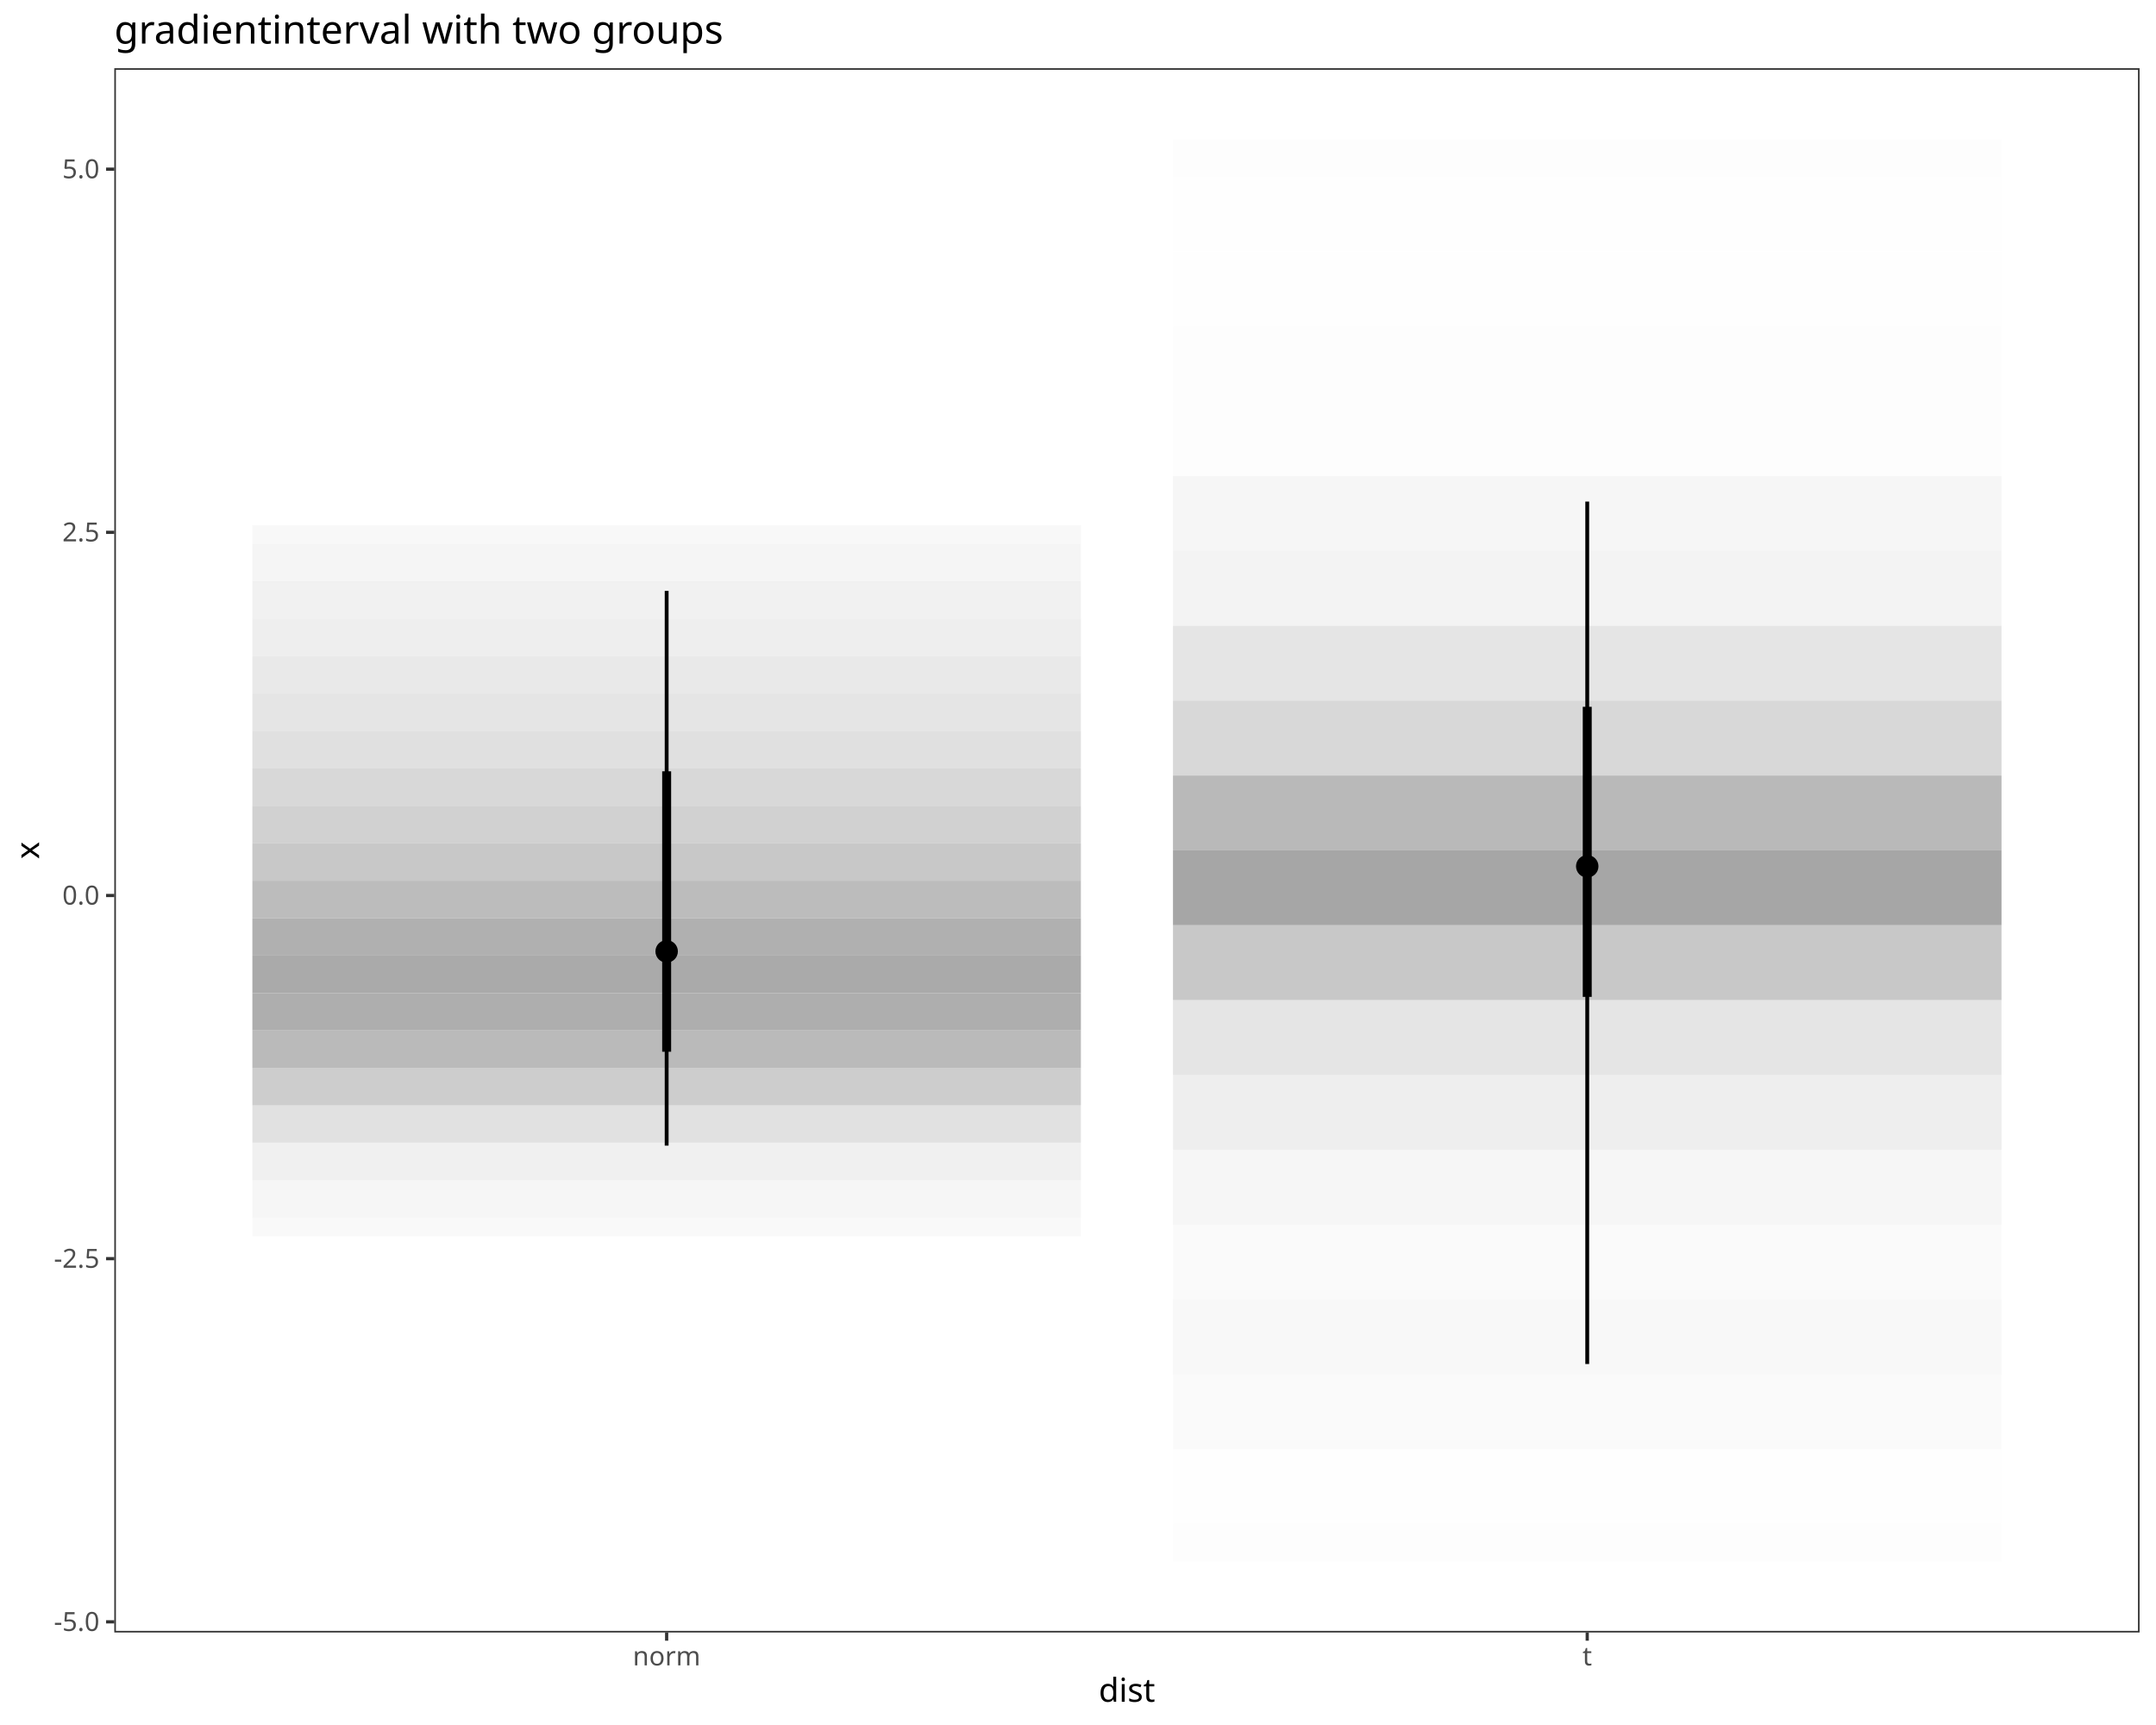
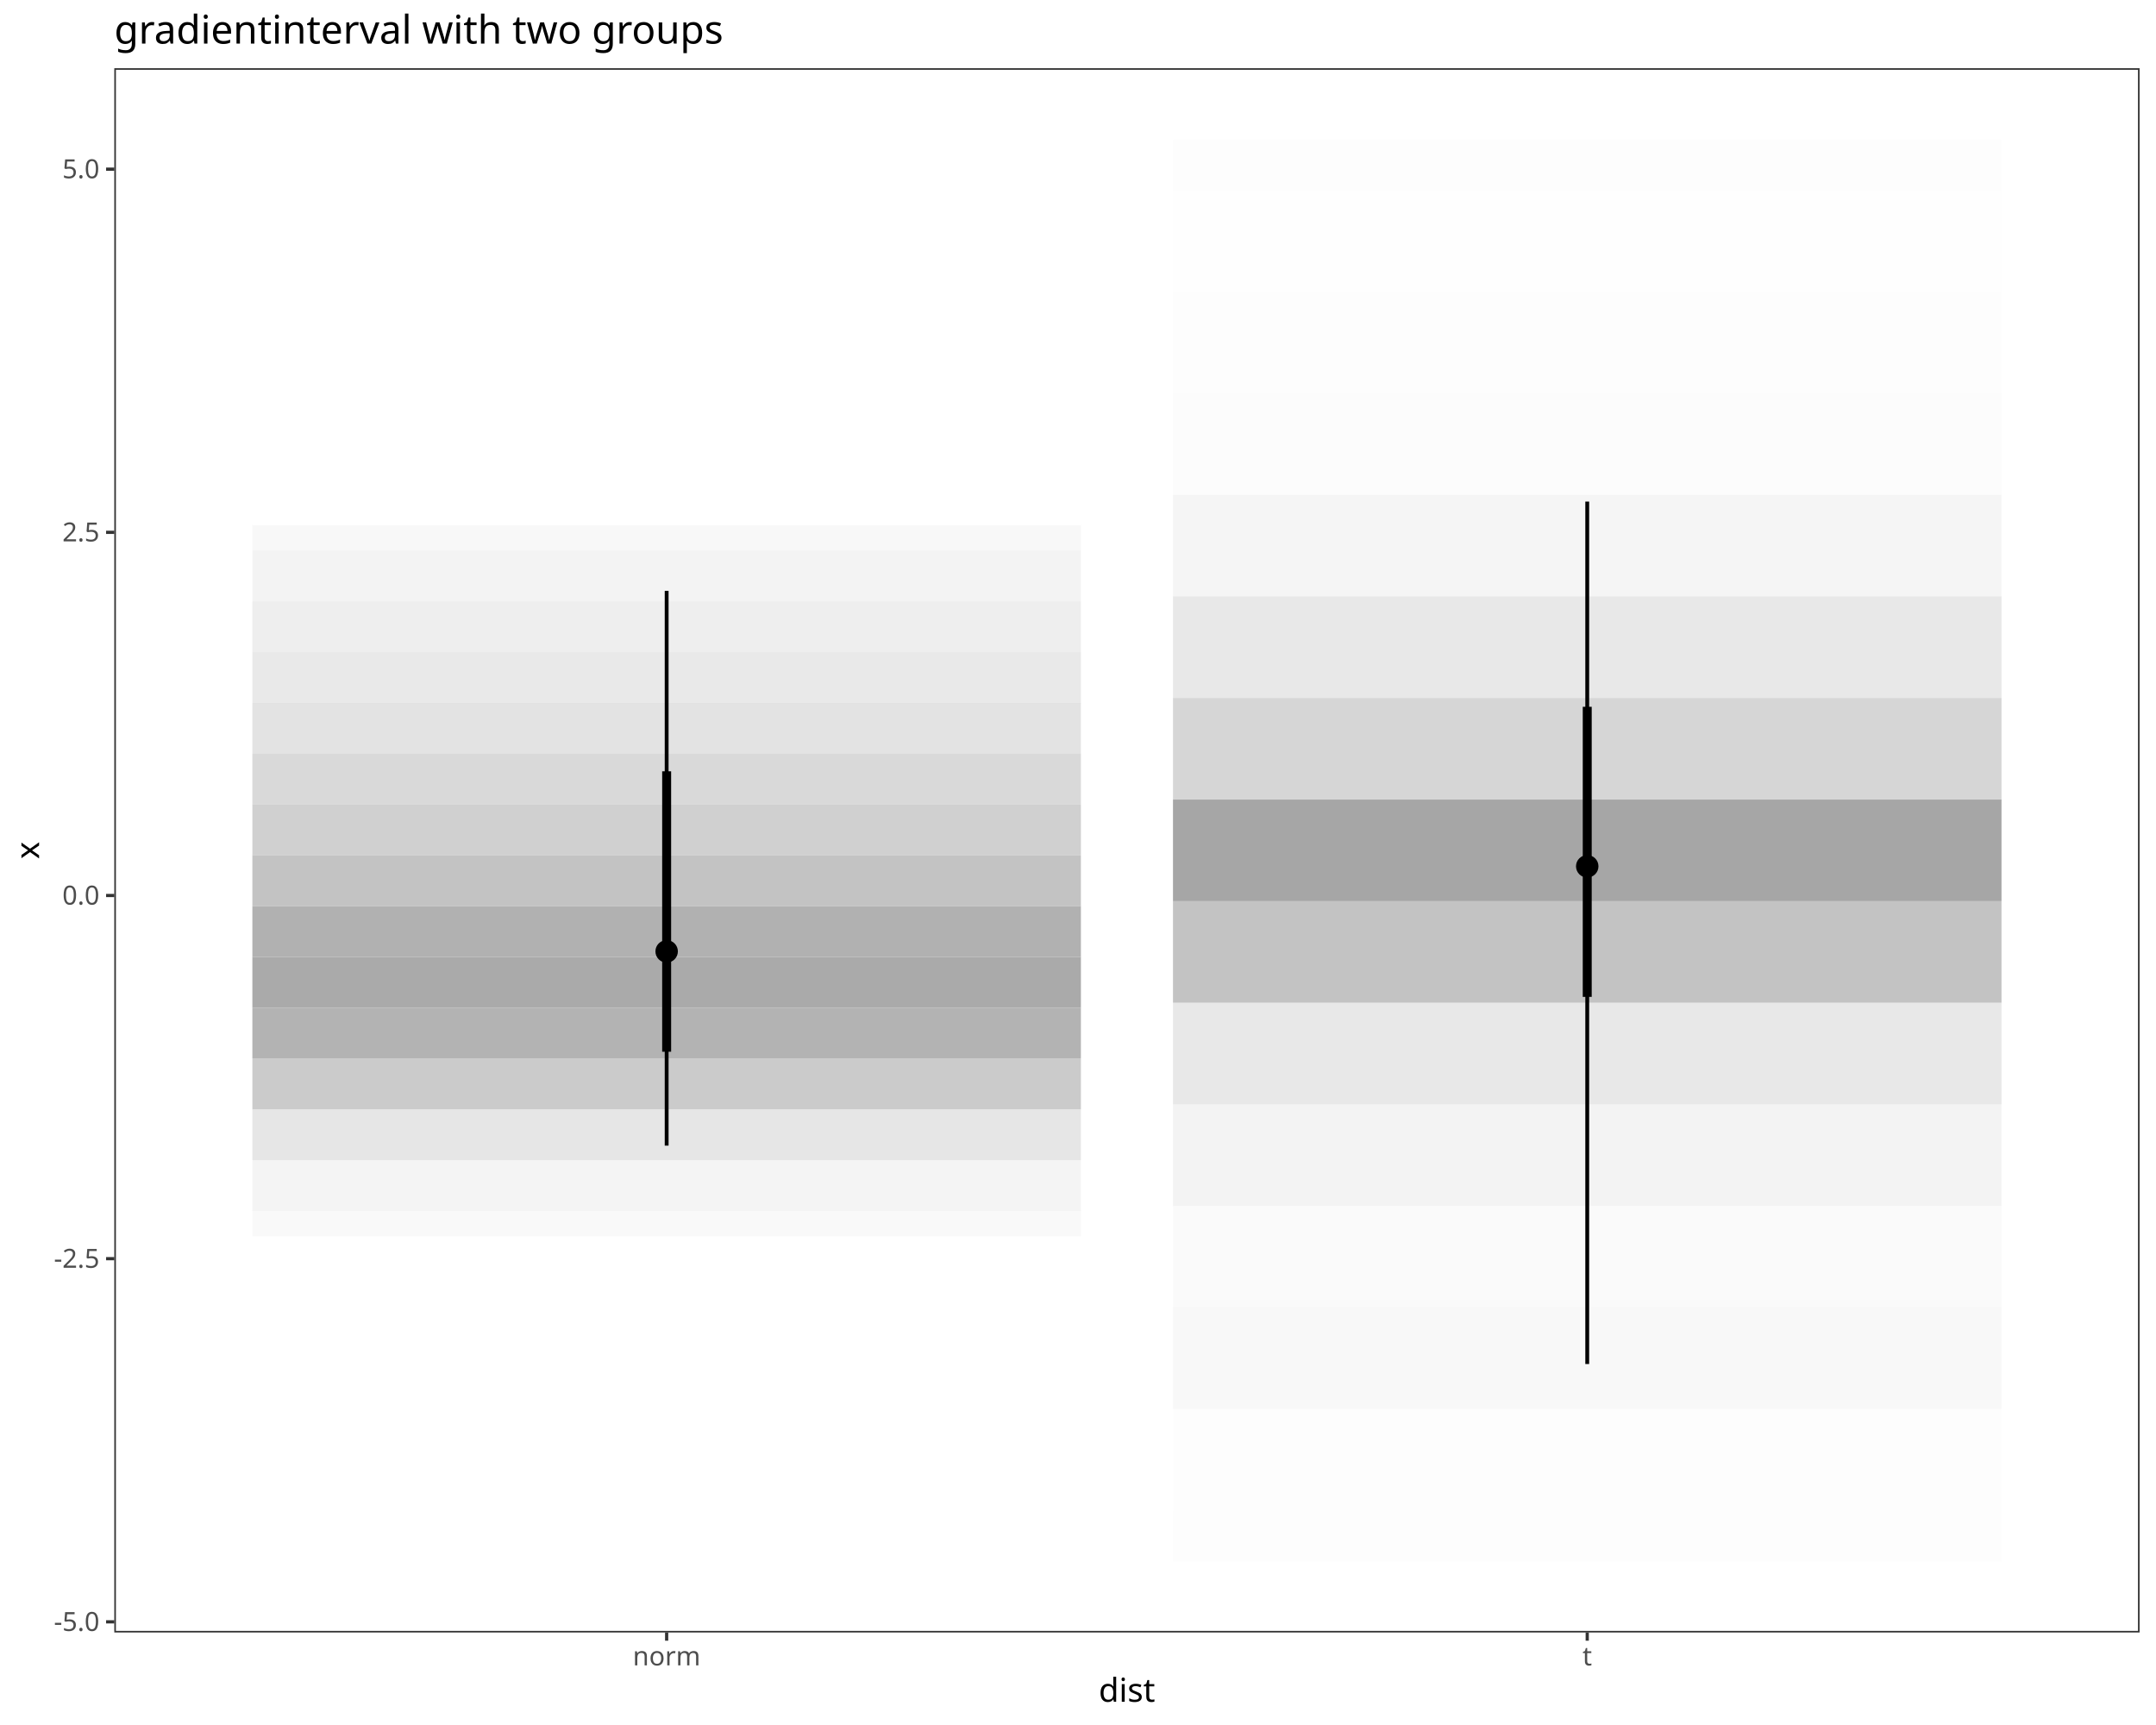
<svg xmlns="http://www.w3.org/2000/svg" class="svglite" data-engine-version="2.0" width="720.00pt" height="576.00pt" viewBox="0 0 720.00 576.00">
  <defs>
    <style type="text/css">
    .svglite line, .svglite polyline, .svglite polygon, .svglite path, .svglite rect, .svglite circle {
      fill: none;
      stroke: #000000;
      stroke-linecap: round;
      stroke-linejoin: round;
      stroke-miterlimit: 10.00;
    }
  </style>
  </defs>
  <rect width="100%" height="100%" style="stroke: none; fill: #FFFFFF;" />
  <defs>
    <clipPath id="cpMC4wMHw3MjAuMDB8MC4wMHw1NzYuMDA=">
      <rect x="0.00" y="0.00" width="720.00" height="576.00" />
    </clipPath>
  </defs>
  <g clip-path="url(#cpMC4wMHw3MjAuMDB8MC4wMHw1NzYuMDA=)">
    <rect x="0.00" y="0.00" width="720.00" height="576.00" style="stroke-width: 1.07; stroke: #FFFFFF; fill: #FFFFFF;" />
  </g>
  <defs>
    <clipPath id="cpMzguMTd8NzE0LjUyfDIyLjc4fDU0NS4xMQ==">
      <rect x="38.17" y="22.78" width="676.35" height="522.33" />
    </clipPath>
  </defs>
  <g clip-path="url(#cpMzguMTd8NzE0LjUyfDIyLjc4fDU0NS4xMQ==)">
    <rect x="38.17" y="22.78" width="676.35" height="522.33" style="stroke-width: 1.07; stroke: none; fill: #FFFFFF;" />
-     <polygon points="668.41,521.37 668.41,508.87 391.72,508.87 391.72,521.37 " style="stroke-width: 2.13; stroke: none; fill: #A6A6A6; fill-opacity: 0.027;" />
-     <polygon points="668.41,508.87 668.41,496.38 668.41,483.88 391.72,483.88 391.72,496.38 391.72,508.87 " style="stroke-width: 2.13; stroke: none; fill: #A6A6A6; fill-opacity: 0.012;" />
-     <polygon points="668.41,483.88 668.41,471.39 668.41,458.89 391.72,458.89 391.72,471.39 391.72,483.88 " style="stroke-width: 2.13; stroke: none; fill: #A6A6A6; fill-opacity: 0.055;" />
-     <polygon points="668.41,458.89 668.41,446.39 668.41,433.90 391.72,433.90 391.72,446.39 391.72,458.89 " style="stroke-width: 2.13; stroke: none; fill: #A6A6A6; fill-opacity: 0.071;" />
-     <polygon points="668.41,433.90 668.41,421.40 668.41,408.91 391.72,408.91 391.72,421.40 391.72,433.90 " style="stroke-width: 2.13; stroke: none; fill: #A6A6A6; fill-opacity: 0.051;" />
-     <polygon points="668.41,408.91 668.41,396.41 668.41,383.92 391.72,383.92 391.72,396.41 391.72,408.91 " style="stroke-width: 2.13; stroke: none; fill: #A6A6A6; fill-opacity: 0.10;" />
-     <polygon points="668.41,383.92 668.41,371.42 668.41,358.92 391.72,358.92 391.72,371.42 391.72,383.92 " style="stroke-width: 2.13; stroke: none; fill: #A6A6A6; fill-opacity: 0.19;" />
-     <polygon points="668.41,358.92 668.41,346.43 668.41,333.93 391.72,333.93 391.72,346.43 391.72,358.92 " style="stroke-width: 2.13; stroke: none; fill: #A6A6A6; fill-opacity: 0.29;" />
-     <polygon points="668.41,333.93 668.41,321.44 668.41,308.94 391.72,308.94 391.72,321.44 391.72,333.93 " style="stroke-width: 2.13; stroke: none; fill: #A6A6A6; fill-opacity: 0.61;" />
-     <polygon points="668.41,308.94 668.41,296.44 668.41,283.95 391.72,283.95 391.72,296.44 391.72,308.94 " style="stroke-width: 2.13; stroke: none; fill: #A6A6A6;" />
-     <polygon points="668.41,283.95 668.41,271.45 668.41,258.96 391.72,258.96 391.72,271.45 391.72,283.95 " style="stroke-width: 2.13; stroke: none; fill: #A6A6A6; fill-opacity: 0.78;" />
-     <polygon points="668.41,258.96 668.41,246.46 668.41,233.96 391.72,233.96 391.72,246.46 391.72,258.96 " style="stroke-width: 2.13; stroke: none; fill: #A6A6A6; fill-opacity: 0.44;" />
-     <polygon points="668.41,233.96 668.41,221.47 668.41,208.97 391.72,208.97 391.72,221.47 391.72,233.96 " style="stroke-width: 2.13; stroke: none; fill: #A6A6A6; fill-opacity: 0.29;" />
-     <polygon points="668.41,208.97 668.41,196.48 668.41,183.98 391.72,183.98 391.72,196.48 391.72,208.97 " style="stroke-width: 2.13; stroke: none; fill: #A6A6A6; fill-opacity: 0.14;" />
-     <polygon points="668.41,183.98 668.41,171.48 668.41,158.99 391.72,158.99 391.72,171.48 391.72,183.98 " style="stroke-width: 2.13; stroke: none; fill: #A6A6A6; fill-opacity: 0.10;" />
-     <polygon points="668.41,158.99 668.41,146.49 668.41,134.00 391.72,134.00 391.72,146.49 391.72,158.99 " style="stroke-width: 2.13; stroke: none; fill: #A6A6A6; fill-opacity: 0.031;" />
-     <polygon points="668.41,134.00 668.41,121.50 668.41,109.01 391.72,109.01 391.72,121.50 391.72,134.00 " style="stroke-width: 2.13; stroke: none; fill: #A6A6A6; fill-opacity: 0.027;" />
-     <polygon points="668.41,109.01 668.41,96.51 668.41,84.01 391.72,84.01 391.72,96.51 391.72,109.01 " style="stroke-width: 2.13; stroke: none; fill: #A6A6A6; fill-opacity: 0.012;" />
-     <polygon points="668.41,84.01 668.41,71.52 668.41,59.02 391.72,59.02 391.72,71.52 391.72,84.01 " style="stroke-width: 2.13; stroke: none; fill: #A6A6A6; fill-opacity: 0.008;" />
-     <polygon points="668.41,59.02 668.41,46.53 391.72,46.53 391.72,59.02 " style="stroke-width: 2.13; stroke: none; fill: #A6A6A6; fill-opacity: 0.027;" />
-     <polygon points="360.97,412.80 360.97,406.56 84.28,406.56 84.28,412.80 " style="stroke-width: 2.13; stroke: none; fill: #A6A6A6; fill-opacity: 0.063;" />
-     <polygon points="360.97,406.56 360.97,400.31 360.97,394.06 84.28,394.06 84.28,400.31 84.28,406.56 " style="stroke-width: 2.13; stroke: none; fill: #A6A6A6; fill-opacity: 0.098;" />
-     <polygon points="360.97,394.06 360.97,387.81 360.97,381.56 84.28,381.56 84.28,387.81 84.28,394.06 " style="stroke-width: 2.13; stroke: none; fill: #A6A6A6; fill-opacity: 0.17;" />
-     <polygon points="360.97,381.56 360.97,375.32 360.97,369.07 84.28,369.07 84.28,375.32 84.28,381.56 " style="stroke-width: 2.13; stroke: none; fill: #A6A6A6; fill-opacity: 0.33;" />
-     <polygon points="360.97,369.07 360.97,362.82 360.97,356.57 84.28,356.57 84.28,362.82 84.28,369.07 " style="stroke-width: 2.13; stroke: none; fill: #A6A6A6; fill-opacity: 0.56;" />
-     <polygon points="360.97,356.57 360.97,350.32 360.97,344.07 84.28,344.07 84.28,350.32 84.28,356.57 " style="stroke-width: 2.13; stroke: none; fill: #A6A6A6; fill-opacity: 0.77;" />
-     <polygon points="360.97,344.07 360.97,337.83 360.97,331.58 84.28,331.58 84.28,337.83 84.28,344.07 " style="stroke-width: 2.13; stroke: none; fill: #A6A6A6; fill-opacity: 0.91;" />
-     <polygon points="360.97,331.58 360.97,325.33 360.97,319.08 84.28,319.08 84.28,325.33 84.28,331.58 " style="stroke-width: 2.13; stroke: none; fill: #A6A6A6; fill-opacity: 0.95;" />
-     <polygon points="360.97,319.08 360.97,312.83 360.97,306.59 84.28,306.59 84.28,312.83 84.28,319.08 " style="stroke-width: 2.13; stroke: none; fill: #A6A6A6; fill-opacity: 0.89;" />
-     <polygon points="360.97,306.59 360.97,300.34 360.97,294.09 84.28,294.09 84.28,300.34 84.28,306.59 " style="stroke-width: 2.13; stroke: none; fill: #A6A6A6; fill-opacity: 0.75;" />
-     <polygon points="360.97,294.09 360.97,287.84 360.97,281.59 84.28,281.59 84.28,287.84 84.28,294.09 " style="stroke-width: 2.13; stroke: none; fill: #A6A6A6; fill-opacity: 0.61;" />
-     <polygon points="360.97,281.59 360.97,275.35 360.97,269.10 84.28,269.10 84.28,275.35 84.28,281.59 " style="stroke-width: 2.13; stroke: none; fill: #A6A6A6; fill-opacity: 0.51;" />
-     <polygon points="360.97,269.10 360.97,262.85 360.97,256.60 84.28,256.60 84.28,262.85 84.28,269.10 " style="stroke-width: 2.13; stroke: none; fill: #A6A6A6; fill-opacity: 0.44;" />
-     <polygon points="360.97,256.60 360.97,250.35 360.97,244.10 84.28,244.10 84.28,250.35 84.28,256.60 " style="stroke-width: 2.13; stroke: none; fill: #A6A6A6; fill-opacity: 0.35;" />
-     <polygon points="360.97,244.10 360.97,237.86 360.97,231.61 84.28,231.61 84.28,237.86 84.28,244.10 " style="stroke-width: 2.13; stroke: none; fill: #A6A6A6; fill-opacity: 0.29;" />
-     <polygon points="360.97,231.61 360.97,225.36 360.97,219.11 84.28,219.11 84.28,225.36 84.28,231.61 " style="stroke-width: 2.13; stroke: none; fill: #A6A6A6; fill-opacity: 0.24;" />
-     <polygon points="360.97,219.11 360.97,212.86 360.97,206.62 84.28,206.62 84.28,212.86 84.28,219.11 " style="stroke-width: 2.13; stroke: none; fill: #A6A6A6; fill-opacity: 0.19;" />
-     <polygon points="360.97,206.62 360.97,200.37 360.97,194.12 84.28,194.12 84.28,200.37 84.28,206.62 " style="stroke-width: 2.13; stroke: none; fill: #A6A6A6; fill-opacity: 0.15;" />
-     <polygon points="360.97,194.12 360.97,187.87 360.97,181.62 84.28,181.62 84.28,187.87 84.28,194.12 " style="stroke-width: 2.13; stroke: none; fill: #A6A6A6; fill-opacity: 0.11;" />
-     <polygon points="360.97,181.62 360.97,175.37 84.28,175.37 84.28,181.62 " style="stroke-width: 2.13; stroke: none; fill: #A6A6A6; fill-opacity: 0.075;" />
+     <polygon points="668.41,521.37 668.41,504.41 391.72,504.41 391.72,521.37 " style="stroke-width: 2.13; stroke: none; fill: #A6A6A6; fill-opacity: 0.027;" />
+     <polygon points="668.41,504.41 668.41,487.45 668.41,470.49 391.72,470.49 391.72,487.45 391.72,504.41 " style="stroke-width: 2.13; stroke: none; fill: #A6A6A6; fill-opacity: 0.016;" />
+     <polygon points="668.41,470.49 668.41,453.54 668.41,436.58 391.72,436.58 391.72,453.54 391.72,470.49 " style="stroke-width: 2.13; stroke: none; fill: #A6A6A6; fill-opacity: 0.082;" />
+     <polygon points="668.41,436.58 668.41,419.62 668.41,402.66 391.72,402.66 391.72,419.62 391.72,436.58 " style="stroke-width: 2.13; stroke: none; fill: #A6A6A6; fill-opacity: 0.051;" />
+     <polygon points="668.41,402.66 668.41,385.70 668.41,368.74 391.72,368.74 391.72,385.70 391.72,402.66 " style="stroke-width: 2.13; stroke: none; fill: #A6A6A6; fill-opacity: 0.14;" />
+     <polygon points="668.41,368.74 668.41,351.78 668.41,334.82 391.72,334.82 391.72,351.78 391.72,368.74 " style="stroke-width: 2.13; stroke: none; fill: #A6A6A6; fill-opacity: 0.26;" />
+     <polygon points="668.41,334.82 668.41,317.87 668.41,300.91 391.72,300.91 391.72,317.87 391.72,334.82 " style="stroke-width: 2.13; stroke: none; fill: #A6A6A6; fill-opacity: 0.67;" />
+     <polygon points="668.41,300.91 668.41,283.95 668.41,266.99 391.72,266.99 391.72,283.95 391.72,300.91 " style="stroke-width: 2.13; stroke: none; fill: #A6A6A6;" />
+     <polygon points="668.41,266.99 668.41,250.03 668.41,233.07 391.72,233.07 391.72,250.03 391.72,266.99 " style="stroke-width: 2.13; stroke: none; fill: #A6A6A6; fill-opacity: 0.46;" />
+     <polygon points="668.41,233.07 668.41,216.11 668.41,199.15 391.72,199.15 391.72,216.11 391.72,233.07 " style="stroke-width: 2.13; stroke: none; fill: #A6A6A6; fill-opacity: 0.25;" />
+     <polygon points="668.41,199.15 668.41,182.20 668.41,165.24 391.72,165.24 391.72,182.20 391.72,199.15 " style="stroke-width: 2.13; stroke: none; fill: #A6A6A6; fill-opacity: 0.11;" />
+     <polygon points="668.41,165.24 668.41,148.28 668.41,131.32 391.72,131.32 391.72,148.28 391.72,165.24 " style="stroke-width: 2.13; stroke: none; fill: #A6A6A6; fill-opacity: 0.035;" />
+     <polygon points="668.41,131.32 668.41,114.36 668.41,97.40 391.72,97.40 391.72,114.36 391.72,131.32 " style="stroke-width: 2.13; stroke: none; fill: #A6A6A6; fill-opacity: 0.027;" />
+     <polygon points="668.41,97.40 668.41,80.44 668.41,63.48 391.72,63.48 391.72,80.44 391.72,97.40 " style="stroke-width: 2.13; stroke: none; fill: #A6A6A6; fill-opacity: 0.004;" />
+     <polygon points="668.41,63.48 668.41,46.53 391.72,46.53 391.72,63.48 " style="stroke-width: 2.13; stroke: none; fill: #A6A6A6; fill-opacity: 0.027;" />
+     <polygon points="360.97,412.80 360.97,404.32 84.28,404.32 84.28,412.80 " style="stroke-width: 2.13; stroke: none; fill: #A6A6A6; fill-opacity: 0.063;" />
+     <polygon points="360.97,404.32 360.97,395.85 360.97,387.37 84.28,387.37 84.28,395.85 84.28,404.32 " style="stroke-width: 2.13; stroke: none; fill: #A6A6A6; fill-opacity: 0.12;" />
+     <polygon points="360.97,387.37 360.97,378.89 360.97,370.41 84.28,370.41 84.28,378.89 84.28,387.37 " style="stroke-width: 2.13; stroke: none; fill: #A6A6A6; fill-opacity: 0.28;" />
+     <polygon points="360.97,370.41 360.97,361.93 360.97,353.45 84.28,353.45 84.28,361.93 84.28,370.41 " style="stroke-width: 2.13; stroke: none; fill: #A6A6A6; fill-opacity: 0.58;" />
+     <polygon points="360.97,353.45 360.97,344.97 360.97,336.49 84.28,336.49 84.28,344.97 84.28,353.45 " style="stroke-width: 2.13; stroke: none; fill: #A6A6A6; fill-opacity: 0.84;" />
+     <polygon points="360.97,336.49 360.97,328.01 360.97,319.53 84.28,319.53 84.28,328.01 84.28,336.49 " style="stroke-width: 2.13; stroke: none; fill: #A6A6A6; fill-opacity: 0.95;" />
+     <polygon points="360.97,319.53 360.97,311.05 360.97,302.57 84.28,302.57 84.28,311.05 84.28,319.53 " style="stroke-width: 2.13; stroke: none; fill: #A6A6A6; fill-opacity: 0.87;" />
+     <polygon points="360.97,302.57 360.97,294.09 360.97,285.61 84.28,285.61 84.28,294.09 84.28,302.57 " style="stroke-width: 2.13; stroke: none; fill: #A6A6A6; fill-opacity: 0.67;" />
+     <polygon points="360.97,285.61 360.97,277.13 360.97,268.65 84.28,268.65 84.28,277.13 84.28,285.61 " style="stroke-width: 2.13; stroke: none; fill: #A6A6A6; fill-opacity: 0.53;" />
+     <polygon points="360.97,268.65 360.97,260.17 360.97,251.69 84.28,251.69 84.28,260.17 84.28,268.65 " style="stroke-width: 2.13; stroke: none; fill: #A6A6A6; fill-opacity: 0.42;" />
+     <polygon points="360.97,251.69 360.97,243.21 360.97,234.73 84.28,234.73 84.28,243.21 84.28,251.69 " style="stroke-width: 2.13; stroke: none; fill: #A6A6A6; fill-opacity: 0.31;" />
+     <polygon points="360.97,234.73 360.97,226.25 360.97,217.77 84.28,217.77 84.28,226.25 84.28,234.73 " style="stroke-width: 2.13; stroke: none; fill: #A6A6A6; fill-opacity: 0.24;" />
+     <polygon points="360.97,217.77 360.97,209.29 360.97,200.81 84.28,200.81 84.28,209.29 84.28,217.77 " style="stroke-width: 2.13; stroke: none; fill: #A6A6A6; fill-opacity: 0.18;" />
+     <polygon points="360.97,200.81 360.97,192.33 360.97,183.85 84.28,183.85 84.28,192.33 84.28,200.81 " style="stroke-width: 2.13; stroke: none; fill: #A6A6A6; fill-opacity: 0.13;" />
+     <polygon points="360.97,183.85 360.97,175.37 84.28,175.37 84.28,183.85 " style="stroke-width: 2.13; stroke: none; fill: #A6A6A6; fill-opacity: 0.075;" />
    <line x1="530.06" y1="455.46" x2="530.06" y2="167.48" style="stroke-width: 1.28; stroke-linecap: butt;" />
    <line x1="222.63" y1="382.55" x2="222.63" y2="197.30" style="stroke-width: 1.28; stroke-linecap: butt;" />
    <line x1="530.06" y1="332.87" x2="530.06" y2="236.01" style="stroke-width: 2.99; stroke-linecap: butt;" />
    <line x1="222.63" y1="351.18" x2="222.63" y2="257.55" style="stroke-width: 2.99; stroke-linecap: butt;" />
    <circle cx="530.06" cy="289.27" r="1.68" style="stroke-width: 1.06; fill: #000000;" />
    <circle cx="222.63" cy="317.68" r="1.68" style="stroke-width: 1.06; fill: #000000;" />
    <circle cx="530.06" cy="289.27" r="3.22" style="stroke-width: 1.06; fill: #000000;" />
    <circle cx="222.63" cy="317.68" r="3.22" style="stroke-width: 1.06; fill: #000000;" />
    <rect x="38.17" y="22.78" width="676.35" height="522.33" style="stroke-width: 1.07; stroke: #333333;" />
  </g>
  <g clip-path="url(#cpMC4wMHw3MjAuMDB8MC4wMHw1NzYuMDA=)">
    <text x="33.24" y="544.59" text-anchor="end" style="font-size: 8.80px; fill: #4D4D4D; font-family: sans;" textLength="15.16px" lengthAdjust="spacingAndGlyphs">-5.0</text>
    <text x="33.24" y="423.32" text-anchor="end" style="font-size: 8.80px; fill: #4D4D4D; font-family: sans;" textLength="15.16px" lengthAdjust="spacingAndGlyphs">-2.5</text>
    <text x="33.24" y="302.05" text-anchor="end" style="font-size: 8.80px; fill: #4D4D4D; font-family: sans;" textLength="12.23px" lengthAdjust="spacingAndGlyphs">0.0</text>
    <text x="33.24" y="180.78" text-anchor="end" style="font-size: 8.80px; fill: #4D4D4D; font-family: sans;" textLength="12.23px" lengthAdjust="spacingAndGlyphs">2.5</text>
    <text x="33.24" y="59.51" text-anchor="end" style="font-size: 8.80px; fill: #4D4D4D; font-family: sans;" textLength="12.23px" lengthAdjust="spacingAndGlyphs">5.0</text>
    <polyline points="35.43,541.56 38.17,541.56 " style="stroke-width: 1.07; stroke: #333333; stroke-linecap: butt;" />
    <polyline points="35.43,420.29 38.17,420.29 " style="stroke-width: 1.07; stroke: #333333; stroke-linecap: butt;" />
    <polyline points="35.43,299.02 38.17,299.02 " style="stroke-width: 1.07; stroke: #333333; stroke-linecap: butt;" />
    <polyline points="35.43,177.75 38.17,177.75 " style="stroke-width: 1.07; stroke: #333333; stroke-linecap: butt;" />
    <polyline points="35.43,56.48 38.17,56.48 " style="stroke-width: 1.07; stroke: #333333; stroke-linecap: butt;" />
    <polyline points="222.63,547.85 222.63,545.11 " style="stroke-width: 1.07; stroke: #333333; stroke-linecap: butt;" />
    <polyline points="530.06,547.85 530.06,545.11 " style="stroke-width: 1.07; stroke: #333333; stroke-linecap: butt;" />
    <text x="222.63" y="556.10" text-anchor="middle" style="font-size: 8.80px; fill: #4D4D4D; font-family: sans;" textLength="20.05px" lengthAdjust="spacingAndGlyphs">norm</text>
    <text x="530.06" y="556.10" text-anchor="middle" style="font-size: 8.80px; fill: #4D4D4D; font-family: sans;" textLength="2.44px" lengthAdjust="spacingAndGlyphs">t</text>
    <text x="376.34" y="568.24" text-anchor="middle" style="font-size: 11.00px; font-family: sans;" textLength="17.12px" lengthAdjust="spacingAndGlyphs">dist</text>
    <text transform="translate(13.05,283.95) rotate(-90)" text-anchor="middle" style="font-size: 11.00px; font-family: sans;" textLength="5.50px" lengthAdjust="spacingAndGlyphs">x</text>
    <text x="38.17" y="14.56" style="font-size: 13.20px; font-family: sans;" textLength="185.64px" lengthAdjust="spacingAndGlyphs">gradientinterval with two groups</text>
  </g>
</svg>
